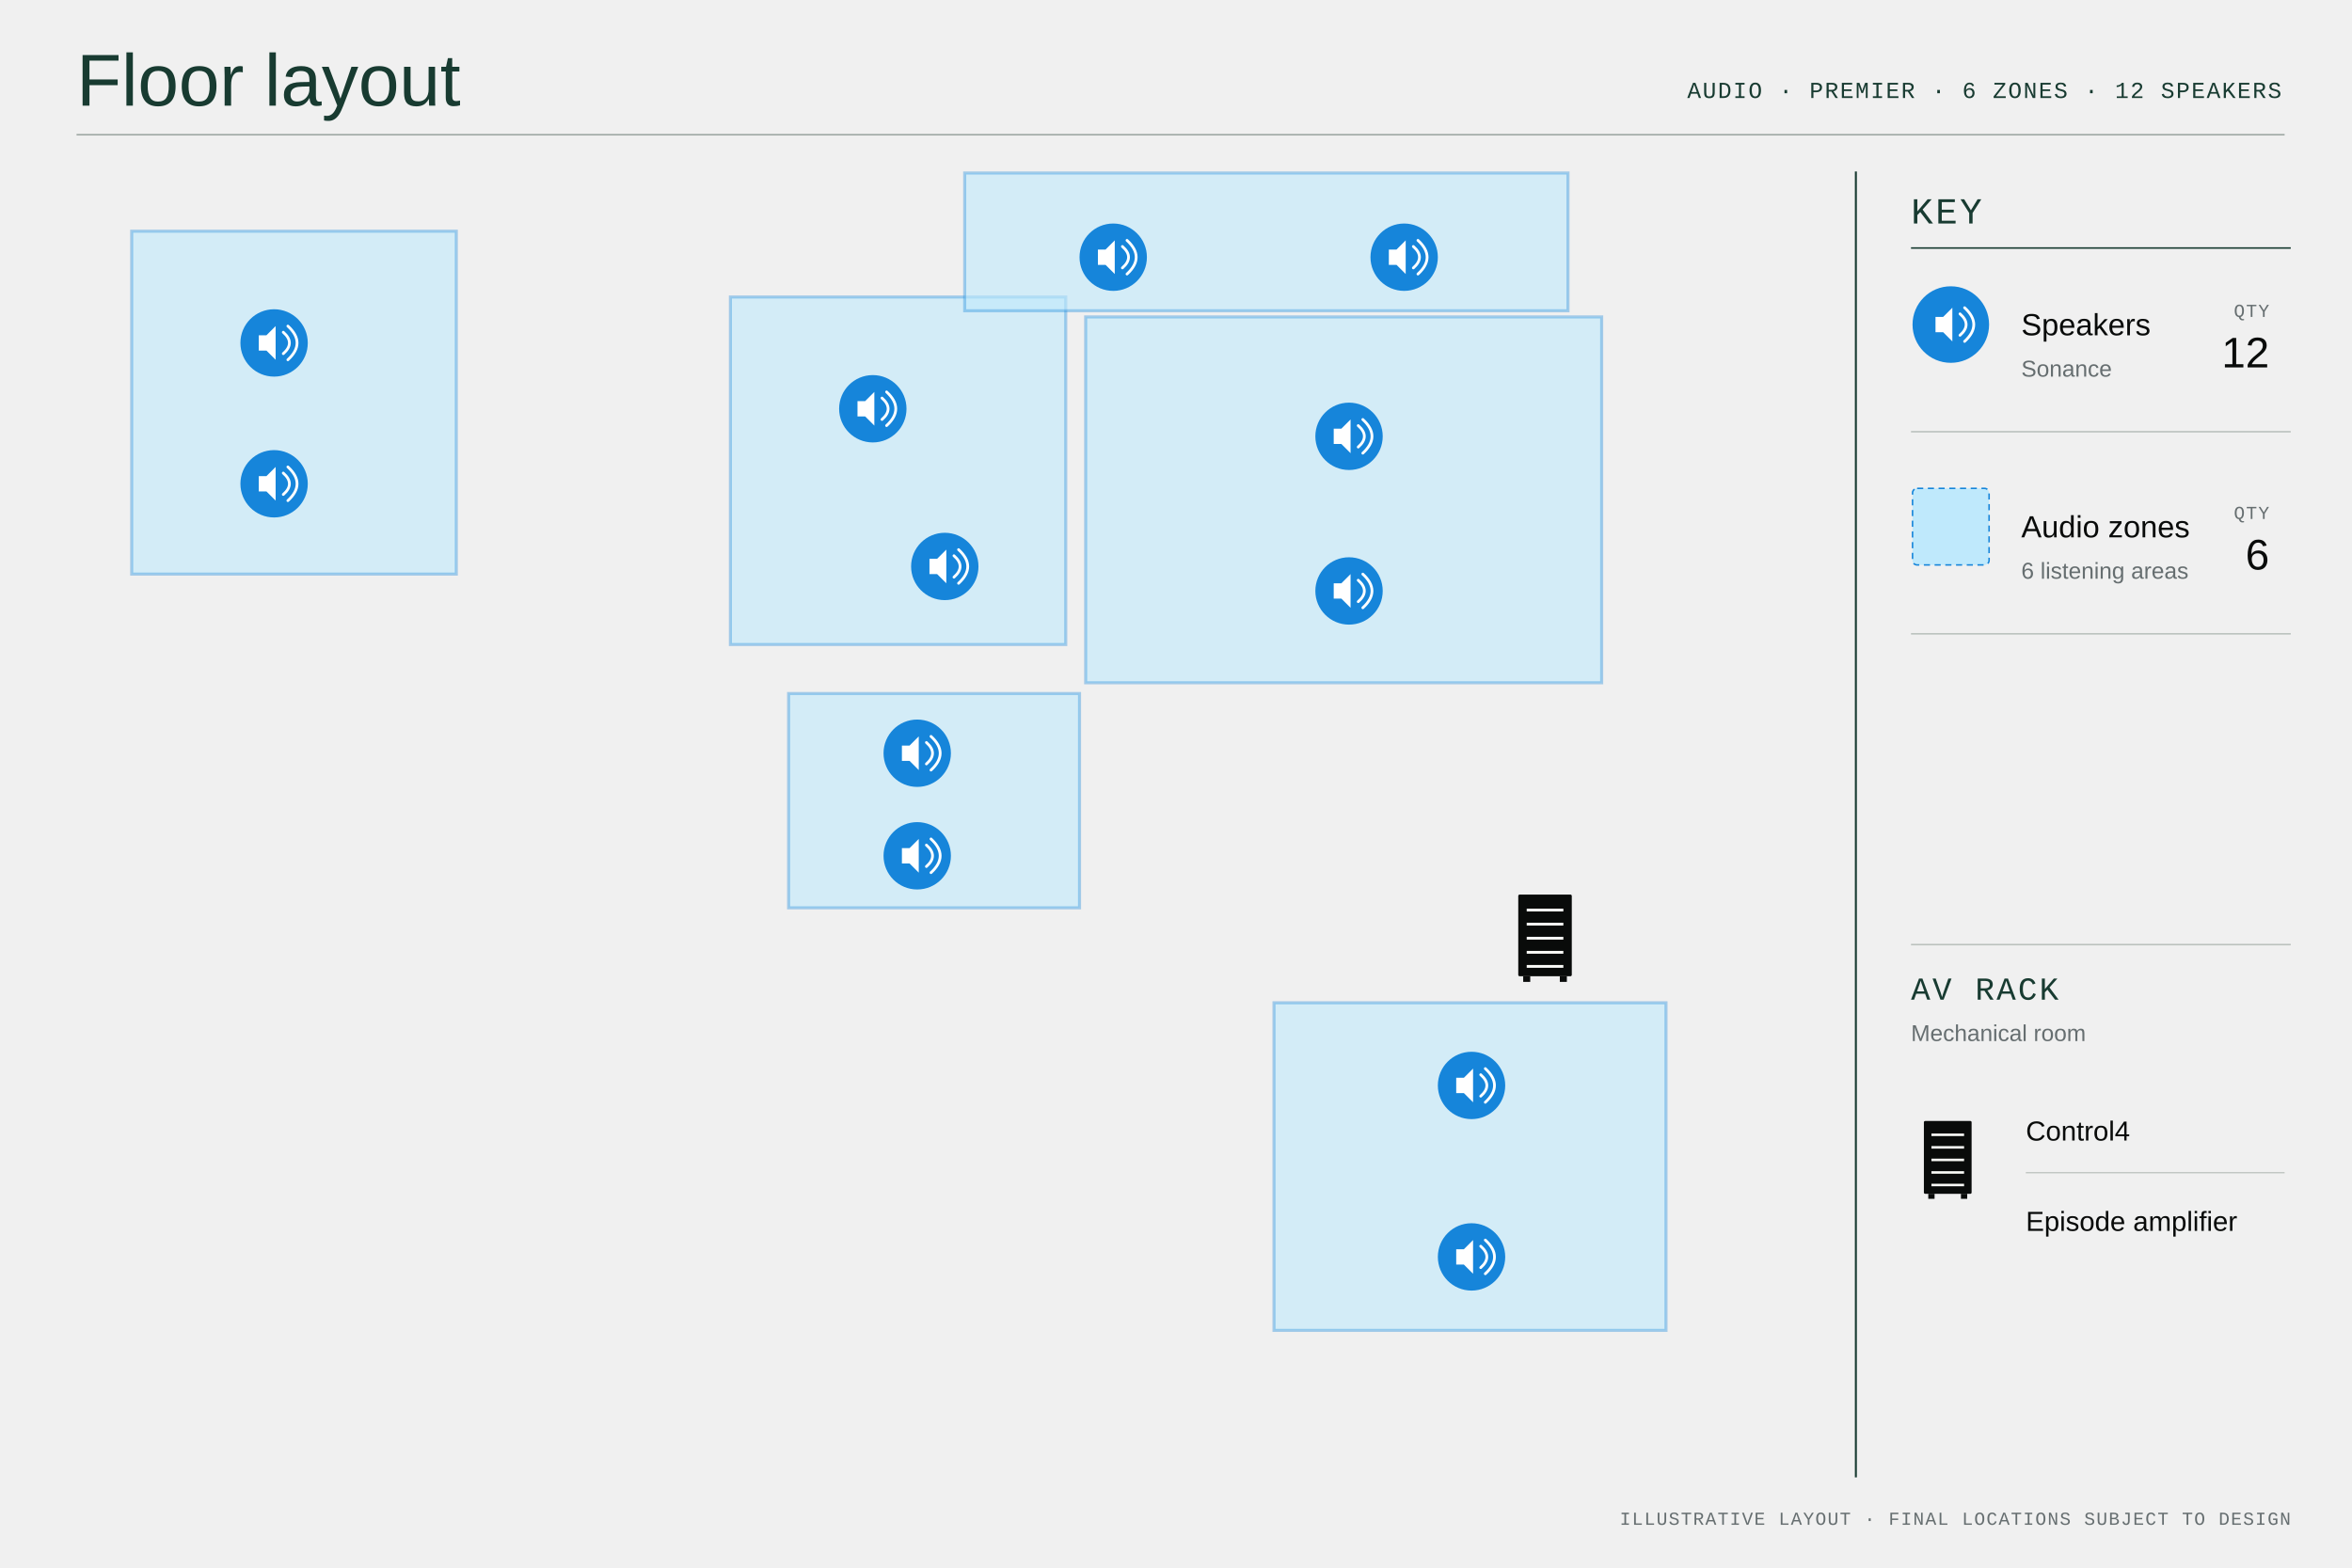
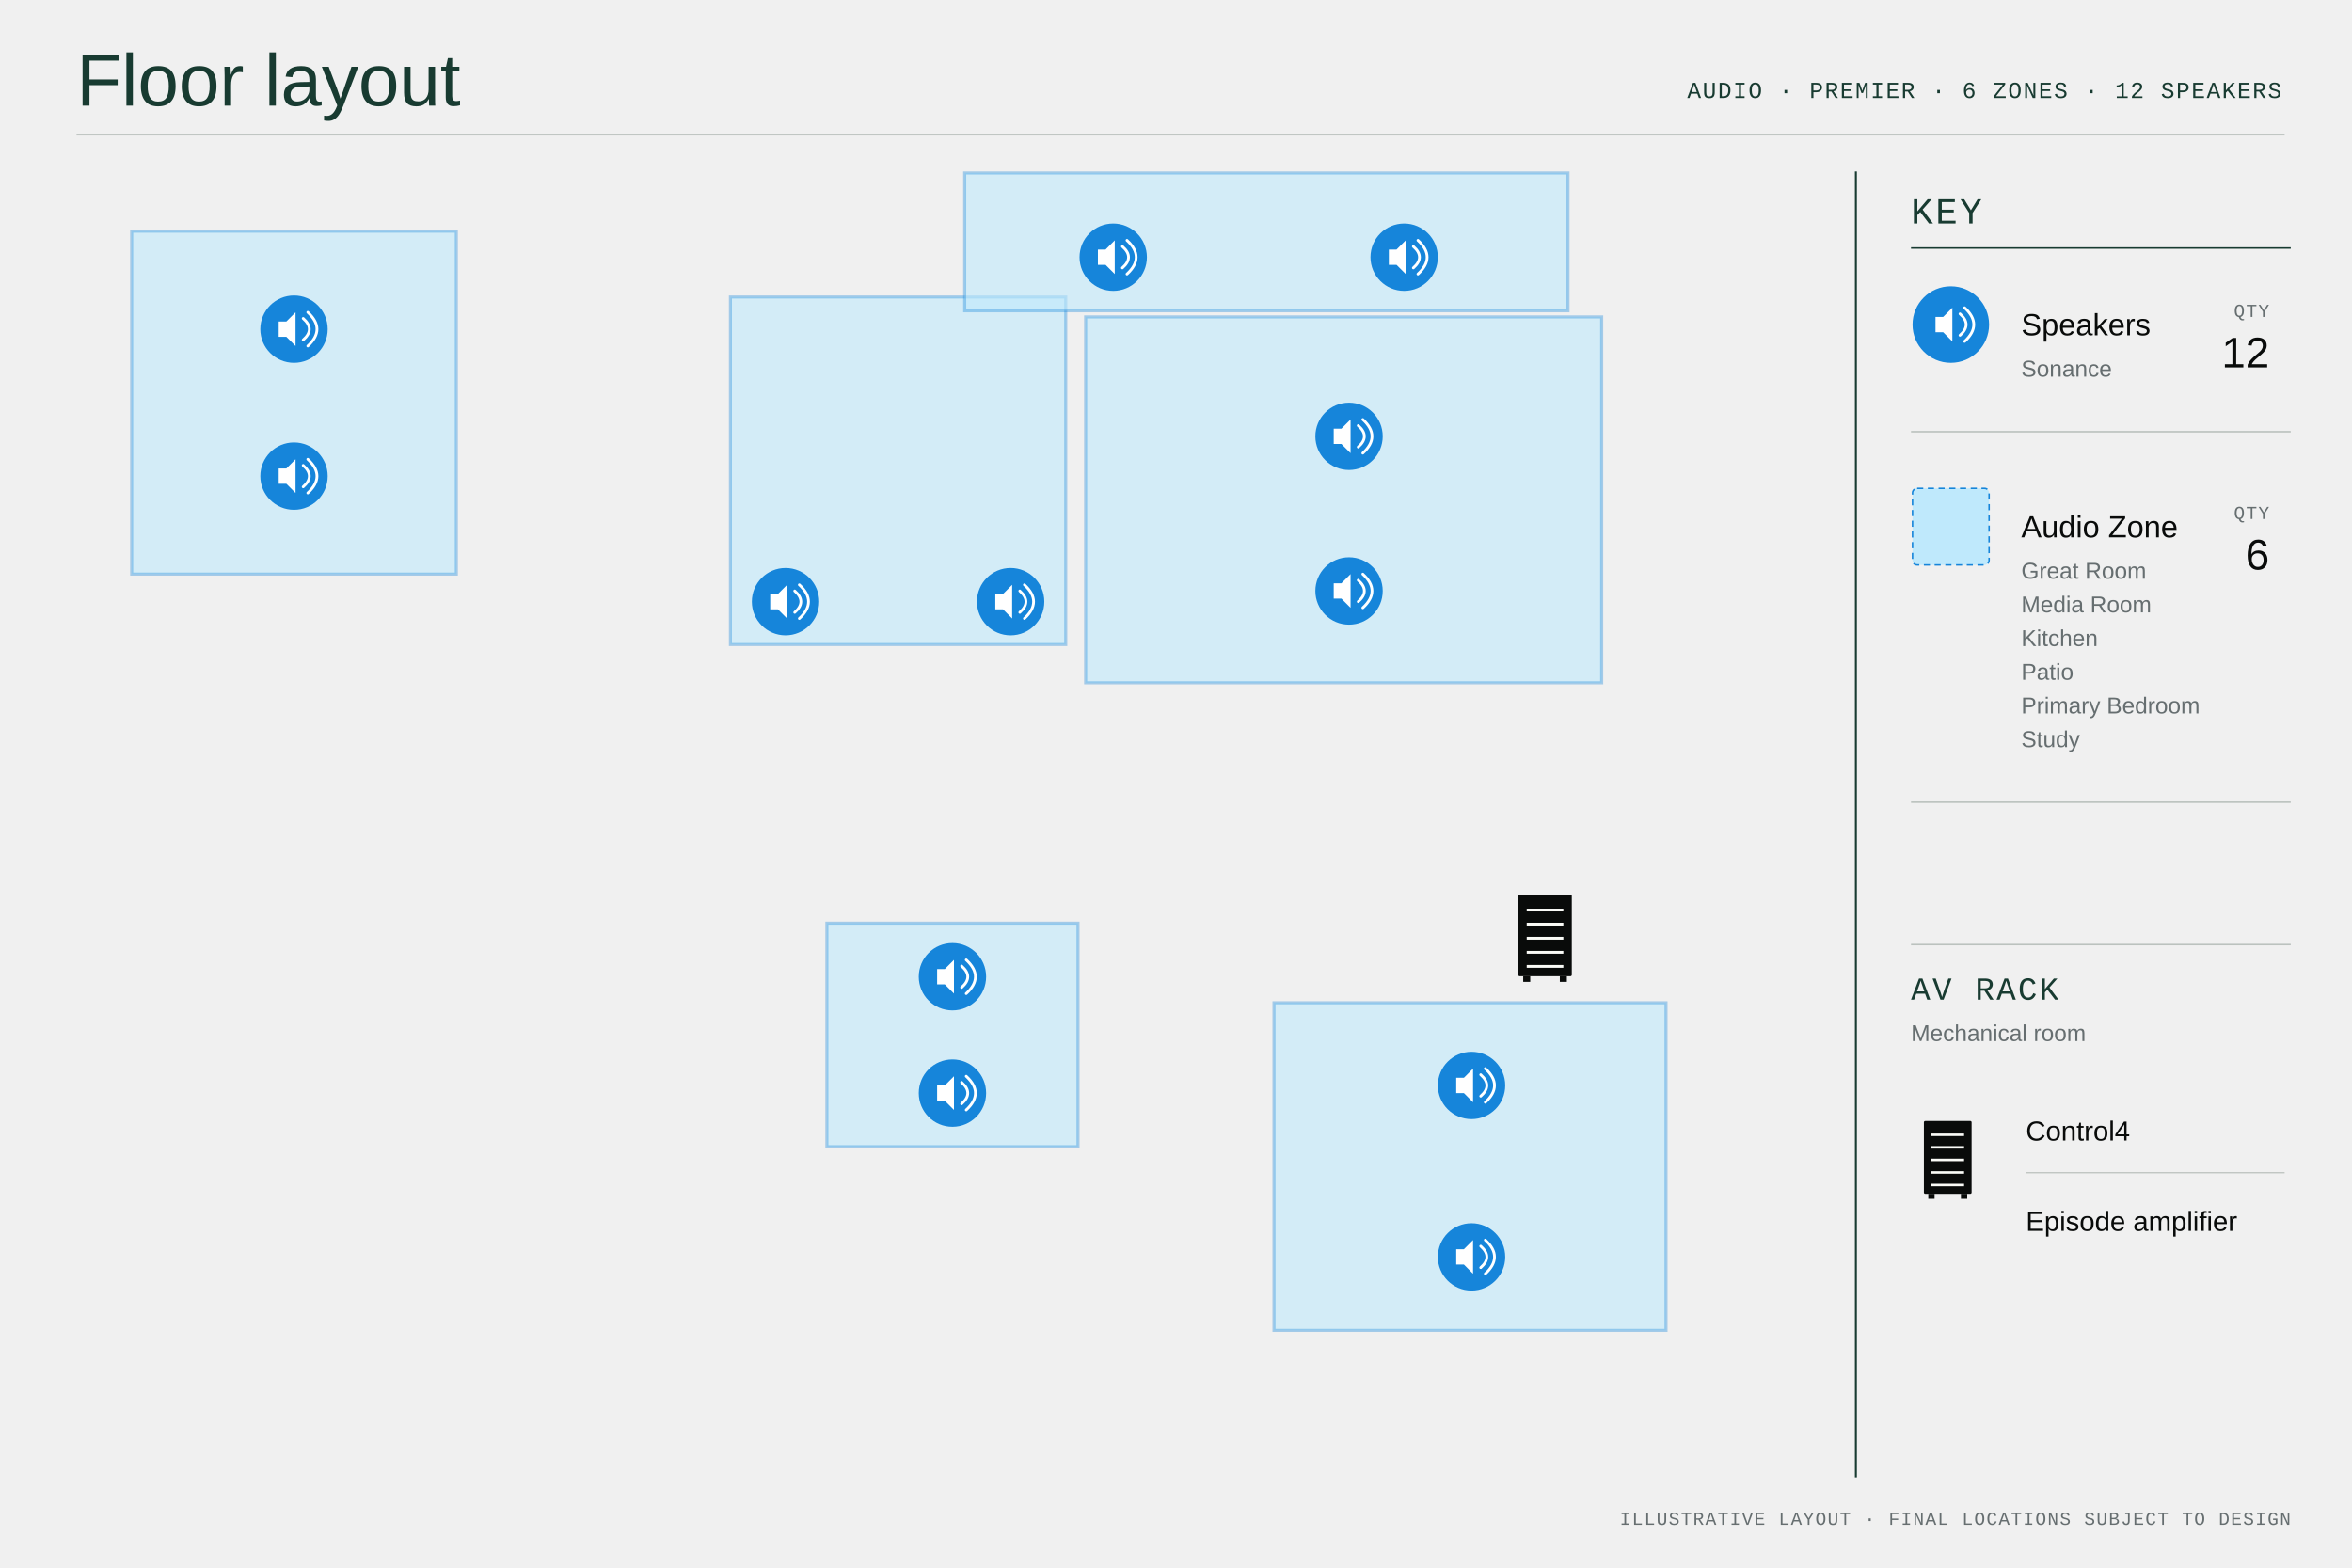
<svg xmlns="http://www.w3.org/2000/svg" viewBox="0 0 1536 1024" width="1536" height="1024" role="img" aria-label="Audio Premier floor layout and equipment key">
  <text x="50" y="69" fill="#183B31" font-family="Arial,Helvetica,sans-serif" font-size="48">Floor layout</text>
  <text x="1490" y="64" fill="#183B31" font-family="IBM Plex Mono,Courier New,monospace" font-size="15" letter-spacing=".065em" text-anchor="end">AUDIO · PREMIER · 6 ZONES · 12 SPEAKERS</text>
  <line x1="50" y1="88" x2="1492" y2="88" stroke="#9DA7A3" stroke-width="1" />
  <rect x="709" y="207" width="337" height="239" fill="#BFE9FC" fill-opacity=".60" stroke="#1685DA" stroke-opacity=".35" stroke-width="2" />
-   <rect x="832" y="655" width="256" height="214" fill="#BFE9FC" fill-opacity=".60" stroke="#1685DA" stroke-opacity=".35" stroke-width="2" />
-   <rect x="477" y="194" width="219" height="227" fill="#BFE9FC" fill-opacity=".60" stroke="#1685DA" stroke-opacity=".35" stroke-width="2" />
-   <rect x="86" y="151" width="212" height="224" fill="#BFE9FC" fill-opacity=".60" stroke="#1685DA" stroke-opacity=".35" stroke-width="2" />
-   <rect x="630" y="113" width="394" height="90" fill="#BFE9FC" fill-opacity=".60" stroke="#1685DA" stroke-opacity=".35" stroke-width="2" />
-   <rect x="515" y="453" width="190" height="140" fill="#BFE9FC" fill-opacity=".60" stroke="#1685DA" stroke-opacity=".35" stroke-width="2" />
  <g transform="translate(881,285)">
    <circle r="22" fill="#1685DA" />
    <path d="M-10 -5h5l6 -6v22l-6 -6h-5z" fill="white" />
    <path d="M6 -7q8 7 0 14M9 -11q12 11 0 22" fill="none" stroke="white" stroke-width="1.8" stroke-linecap="round" />
  </g>
  <g transform="translate(881,386)">
    <circle r="22" fill="#1685DA" />
    <path d="M-10 -5h5l6 -6v22l-6 -6h-5z" fill="white" />
    <path d="M6 -7q8 7 0 14M9 -11q12 11 0 22" fill="none" stroke="white" stroke-width="1.8" stroke-linecap="round" />
  </g>
+   <rect x="832" y="655" width="256" height="214" fill="#BFE9FC" fill-opacity=".60" stroke="#1685DA" stroke-opacity=".35" stroke-width="2" />
  <g transform="translate(961,709)">
    <circle r="22" fill="#1685DA" />
    <path d="M-10 -5h5l6 -6v22l-6 -6h-5z" fill="white" />
    <path d="M6 -7q8 7 0 14M9 -11q12 11 0 22" fill="none" stroke="white" stroke-width="1.8" stroke-linecap="round" />
  </g>
  <g transform="translate(961,821)">
    <circle r="22" fill="#1685DA" />
    <path d="M-10 -5h5l6 -6v22l-6 -6h-5z" fill="white" />
    <path d="M6 -7q8 7 0 14M9 -11q12 11 0 22" fill="none" stroke="white" stroke-width="1.8" stroke-linecap="round" />
  </g>
-   <g transform="translate(570,267)">
+   <rect x="477" y="194" width="219" height="227" fill="#BFE9FC" fill-opacity=".60" stroke="#1685DA" stroke-opacity=".35" stroke-width="2" />
+   <g transform="translate(513,393)">
    <circle r="22" fill="#1685DA" />
    <path d="M-10 -5h5l6 -6v22l-6 -6h-5z" fill="white" />
    <path d="M6 -7q8 7 0 14M9 -11q12 11 0 22" fill="none" stroke="white" stroke-width="1.8" stroke-linecap="round" />
  </g>
-   <g transform="translate(617,370)">
+   <g transform="translate(660,393)">
    <circle r="22" fill="#1685DA" />
    <path d="M-10 -5h5l6 -6v22l-6 -6h-5z" fill="white" />
    <path d="M6 -7q8 7 0 14M9 -11q12 11 0 22" fill="none" stroke="white" stroke-width="1.8" stroke-linecap="round" />
  </g>
-   <g transform="translate(179,224)">
-     <circle r="22" fill="#1685DA" />
-     <path d="M-10 -5h5l6 -6v22l-6 -6h-5z" fill="white" />
-     <path d="M6 -7q8 7 0 14M9 -11q12 11 0 22" fill="none" stroke="white" stroke-width="1.8" stroke-linecap="round" />
-   </g>
-   <g transform="translate(179,316)">
-     <circle r="22" fill="#1685DA" />
-     <path d="M-10 -5h5l6 -6v22l-6 -6h-5z" fill="white" />
-     <path d="M6 -7q8 7 0 14M9 -11q12 11 0 22" fill="none" stroke="white" stroke-width="1.8" stroke-linecap="round" />
-   </g>
+   <rect x="630" y="113" width="394" height="90" fill="#BFE9FC" fill-opacity=".60" stroke="#1685DA" stroke-opacity=".35" stroke-width="2" />
  <g transform="translate(727,168)">
    <circle r="22" fill="#1685DA" />
    <path d="M-10 -5h5l6 -6v22l-6 -6h-5z" fill="white" />
    <path d="M6 -7q8 7 0 14M9 -11q12 11 0 22" fill="none" stroke="white" stroke-width="1.8" stroke-linecap="round" />
  </g>
  <g transform="translate(917,168)">
    <circle r="22" fill="#1685DA" />
    <path d="M-10 -5h5l6 -6v22l-6 -6h-5z" fill="white" />
    <path d="M6 -7q8 7 0 14M9 -11q12 11 0 22" fill="none" stroke="white" stroke-width="1.8" stroke-linecap="round" />
  </g>
-   <g transform="translate(599,492)">
+   <rect x="86" y="151" width="212" height="224" fill="#BFE9FC" fill-opacity=".60" stroke="#1685DA" stroke-opacity=".35" stroke-width="2" />
+   <g transform="translate(192,215)">
    <circle r="22" fill="#1685DA" />
    <path d="M-10 -5h5l6 -6v22l-6 -6h-5z" fill="white" />
    <path d="M6 -7q8 7 0 14M9 -11q12 11 0 22" fill="none" stroke="white" stroke-width="1.8" stroke-linecap="round" />
  </g>
-   <g transform="translate(599,559)">
+   <g transform="translate(192,311)">
+     <circle r="22" fill="#1685DA" />
+     <path d="M-10 -5h5l6 -6v22l-6 -6h-5z" fill="white" />
+     <path d="M6 -7q8 7 0 14M9 -11q12 11 0 22" fill="none" stroke="white" stroke-width="1.8" stroke-linecap="round" />
+   </g>
+   <rect x="540" y="603" width="164" height="146" fill="#BFE9FC" fill-opacity=".60" stroke="#1685DA" stroke-opacity=".35" stroke-width="2" />
+   <g transform="translate(622,638)">
+     <circle r="22" fill="#1685DA" />
+     <path d="M-10 -5h5l6 -6v22l-6 -6h-5z" fill="white" />
+     <path d="M6 -7q8 7 0 14M9 -11q12 11 0 22" fill="none" stroke="white" stroke-width="1.8" stroke-linecap="round" />
+   </g>
+   <g transform="translate(622,714)">
    <circle r="22" fill="#1685DA" />
    <path d="M-10 -5h5l6 -6v22l-6 -6h-5z" fill="white" />
    <path d="M6 -7q8 7 0 14M9 -11q12 11 0 22" fill="none" stroke="white" stroke-width="1.8" stroke-linecap="round" />
  </g>
  <g transform="translate(1009,611) scale(0.92)">
    <rect x="-19" y="-29" width="38" height="58" rx="1" fill="#090B0A" />
    <path d="M-13 -18h26M-13 -8h26M-13 2h26M-13 12h26M-13 22h26" stroke="#FAFBF7" stroke-width="2" />
    <path d="M-13 29v4m26 -4v4" stroke="#090B0A" stroke-width="5" />
  </g>
  <line x1="1212" y1="112" x2="1212" y2="965" stroke="#183B31" stroke-width="1.3" />
  <text x="1248" y="146" fill="#183B31" font-family="IBM Plex Mono,Courier New,monospace" font-size="24" letter-spacing=".065em">KEY</text>
  <line x1="1248" y1="162" x2="1496" y2="162" stroke="#183B31" stroke-width="1" />
  <g>
    <g transform="translate(1274,212)">
      <circle r="25" fill="#1685DA" />
      <path d="M-10 -5h5l6 -6v22l-6 -6h-5z" fill="white" />
      <path d="M6 -7q8 7 0 14M9 -11q12 11 0 22" fill="none" stroke="white" stroke-width="1.8" stroke-linecap="round" />
    </g>
    <text x="1320" y="219" fill="#090B0A" font-family="Arial,Helvetica,sans-serif" font-size="20">Speakers</text>
    <text x="1320" y="246" fill="#666E70" font-family="Arial,Helvetica,sans-serif" font-size="15">Sonance</text>
    <text x="1482" y="207" fill="#666E70" font-family="IBM Plex Mono,Courier New,monospace" font-size="12" letter-spacing=".065em" text-anchor="end">QTY</text>
    <text x="1482" y="240" fill="#090B0A" font-family="Arial,Helvetica,sans-serif" font-size="28" text-anchor="end">12</text>
    <line x1="1248" y1="282" x2="1496" y2="282" stroke="#BBC2BE" stroke-width="1" />
  </g>
  <g>
    <rect x="1249" y="319" width="50" height="50" rx="3" fill="#BFE9FC" stroke="#1685DA" stroke-dasharray="4 3" />
-     <text x="1320" y="351" fill="#090B0A" font-family="Arial,Helvetica,sans-serif" font-size="20">Audio zones</text>
-     <text x="1320" y="378" fill="#666E70" font-family="Arial,Helvetica,sans-serif" font-size="15">6 listening areas</text>
+     <text x="1320" y="351" fill="#090B0A" font-family="Arial,Helvetica,sans-serif" font-size="20">Audio Zone</text>
+     <text x="1320" y="378" fill="#666E70" font-family="Arial,Helvetica,sans-serif" font-size="15">Great Room<tspan x="1320" dy="22">Media Room</tspan>
+       <tspan x="1320" dy="22">Kitchen</tspan>
+       <tspan x="1320" dy="22">Patio</tspan>
+       <tspan x="1320" dy="22">Primary Bedroom</tspan>
+       <tspan x="1320" dy="22">Study</tspan>
+     </text>
    <text x="1482" y="339" fill="#666E70" font-family="IBM Plex Mono,Courier New,monospace" font-size="12" letter-spacing=".065em" text-anchor="end">QTY</text>
    <text x="1482" y="372" fill="#090B0A" font-family="Arial,Helvetica,sans-serif" font-size="28" text-anchor="end">6</text>
-     <line x1="1248" y1="414" x2="1496" y2="414" stroke="#BBC2BE" stroke-width="1" />
+     <line x1="1248" y1="524" x2="1496" y2="524" stroke="#BBC2BE" stroke-width="1" />
  </g>
  <line x1="1248" y1="617" x2="1496" y2="617" stroke="#BBC2BE" stroke-width="1" />
  <text x="1248" y="653" fill="#183B31" font-family="IBM Plex Mono,Courier New,monospace" font-size="21" letter-spacing=".065em">AV RACK</text>
  <text x="1248" y="680" fill="#666E70" font-family="Arial,Helvetica,sans-serif" font-size="15">Mechanical room</text>
  <g transform="translate(1272,756) scale(0.82)">
    <rect x="-19" y="-29" width="38" height="58" rx="1" fill="#090B0A" />
    <path d="M-13 -18h26M-13 -8h26M-13 2h26M-13 12h26M-13 22h26" stroke="#FAFBF7" stroke-width="2" />
    <path d="M-13 29v4m26 -4v4" stroke="#090B0A" stroke-width="5" />
  </g>
  <text x="1323" y="745" fill="#090B0A" font-family="Arial,Helvetica,sans-serif" font-size="18">Control4</text>
  <line x1="1323" y1="766" x2="1492" y2="766" stroke="#BCC2BE" stroke-width=".8" />
  <text x="1323" y="804" fill="#090B0A" font-family="Arial,Helvetica,sans-serif" font-size="18">Episode amplifier</text>
  <text x="1496" y="996" fill="#666E70" font-family="IBM Plex Mono,Courier New,monospace" font-size="12" letter-spacing=".065em" text-anchor="end">ILLUSTRATIVE LAYOUT · FINAL LOCATIONS SUBJECT TO DESIGN</text>
</svg>
